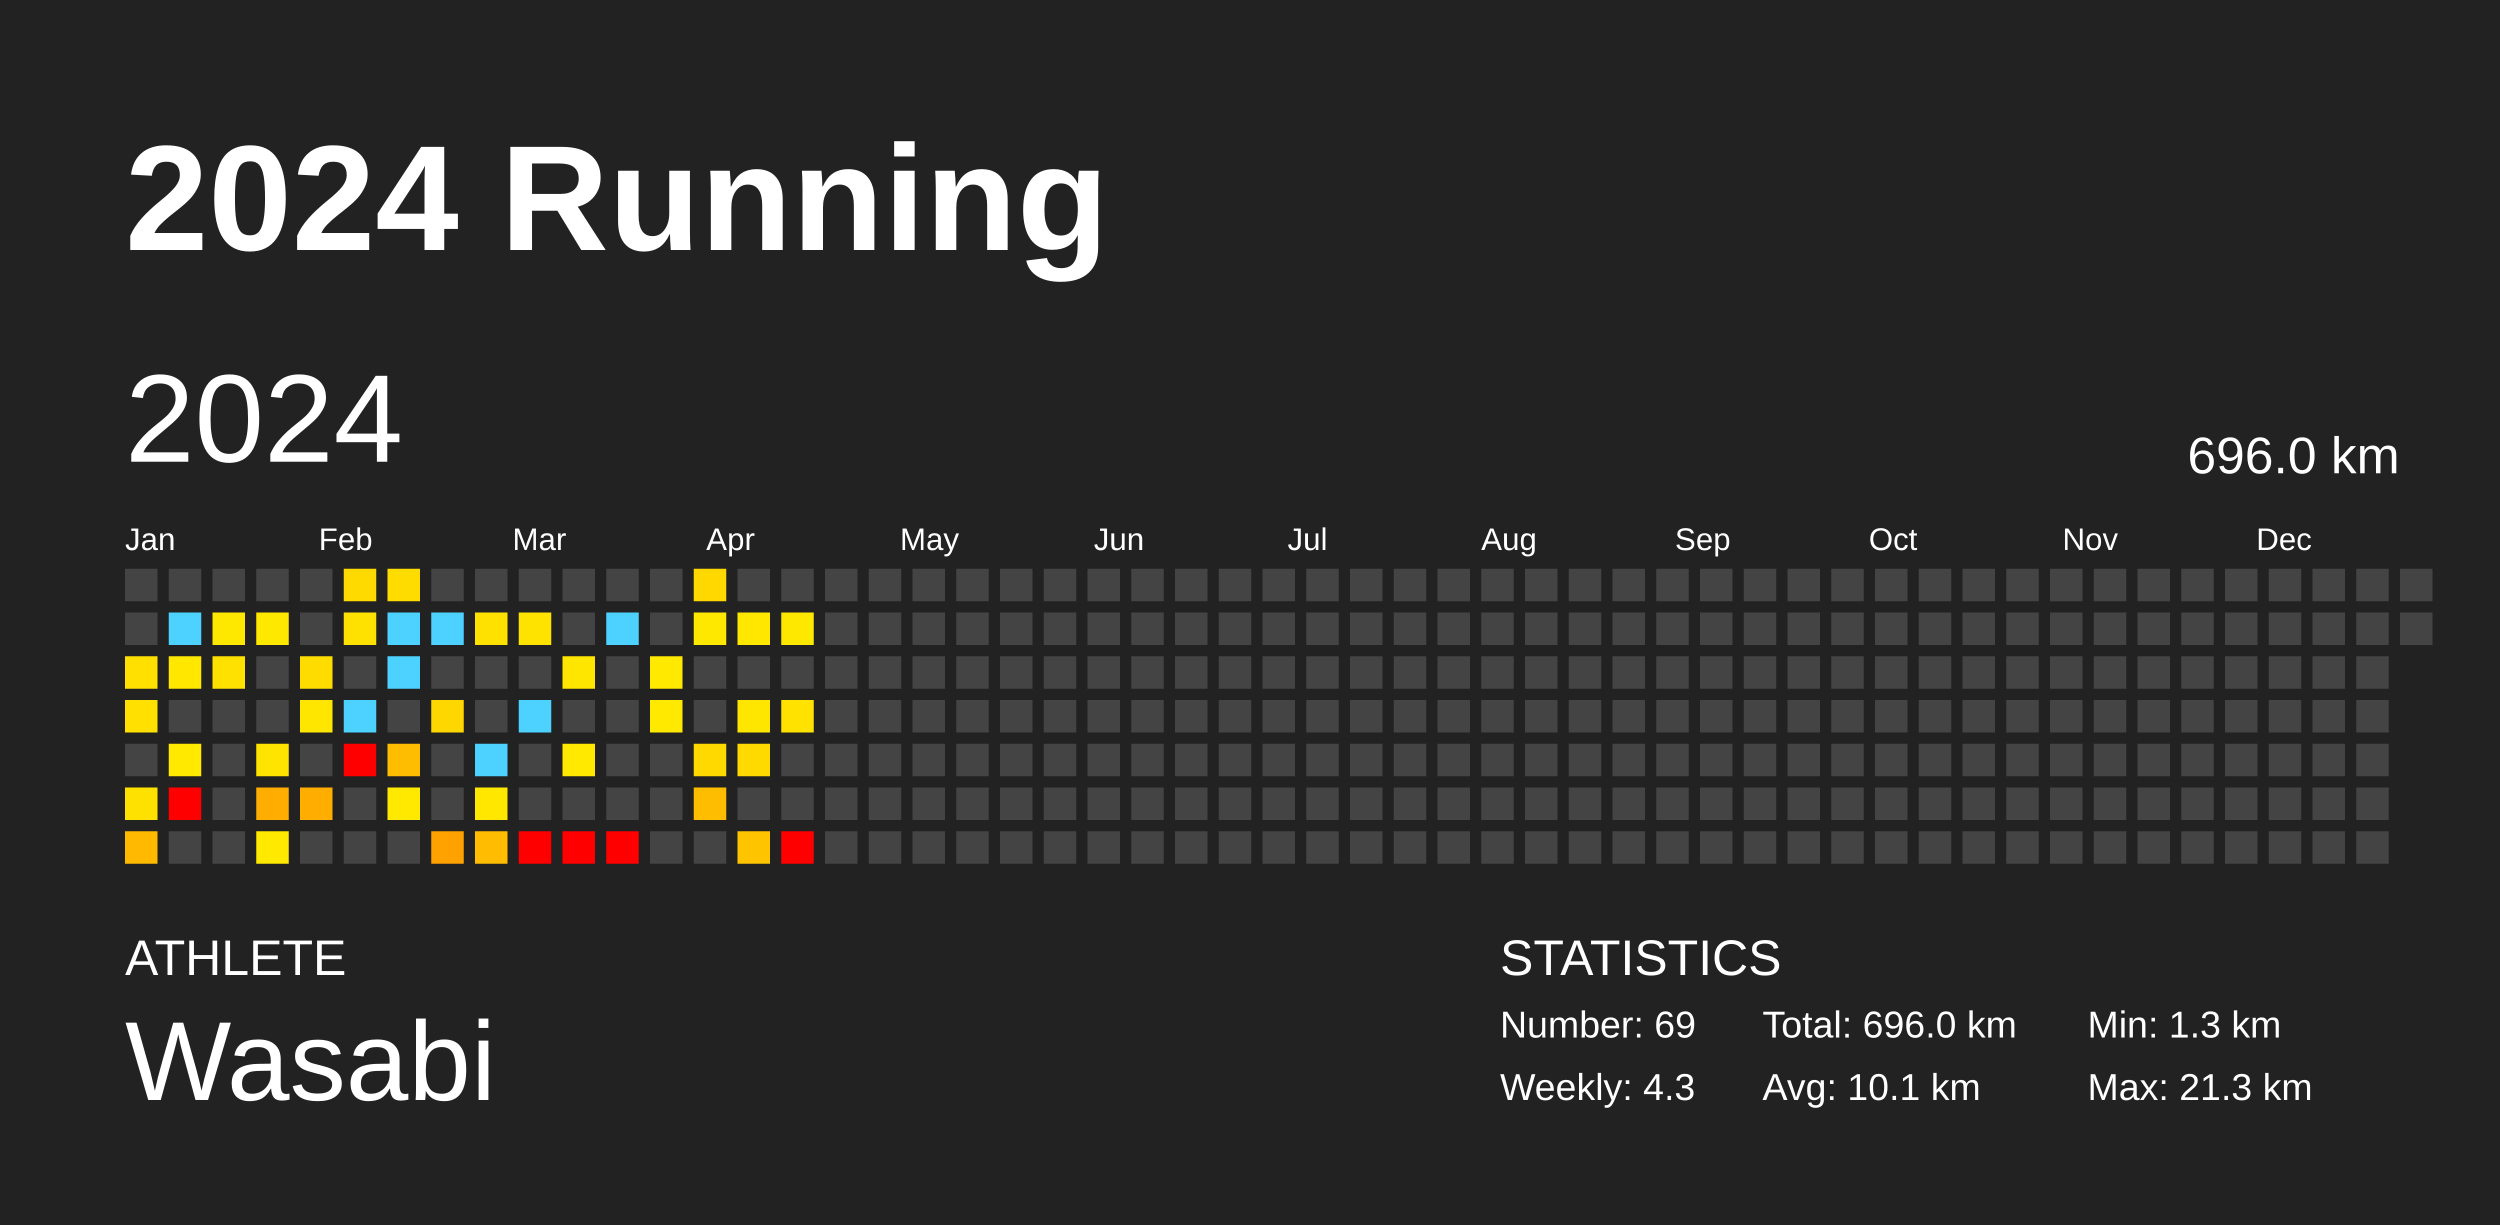
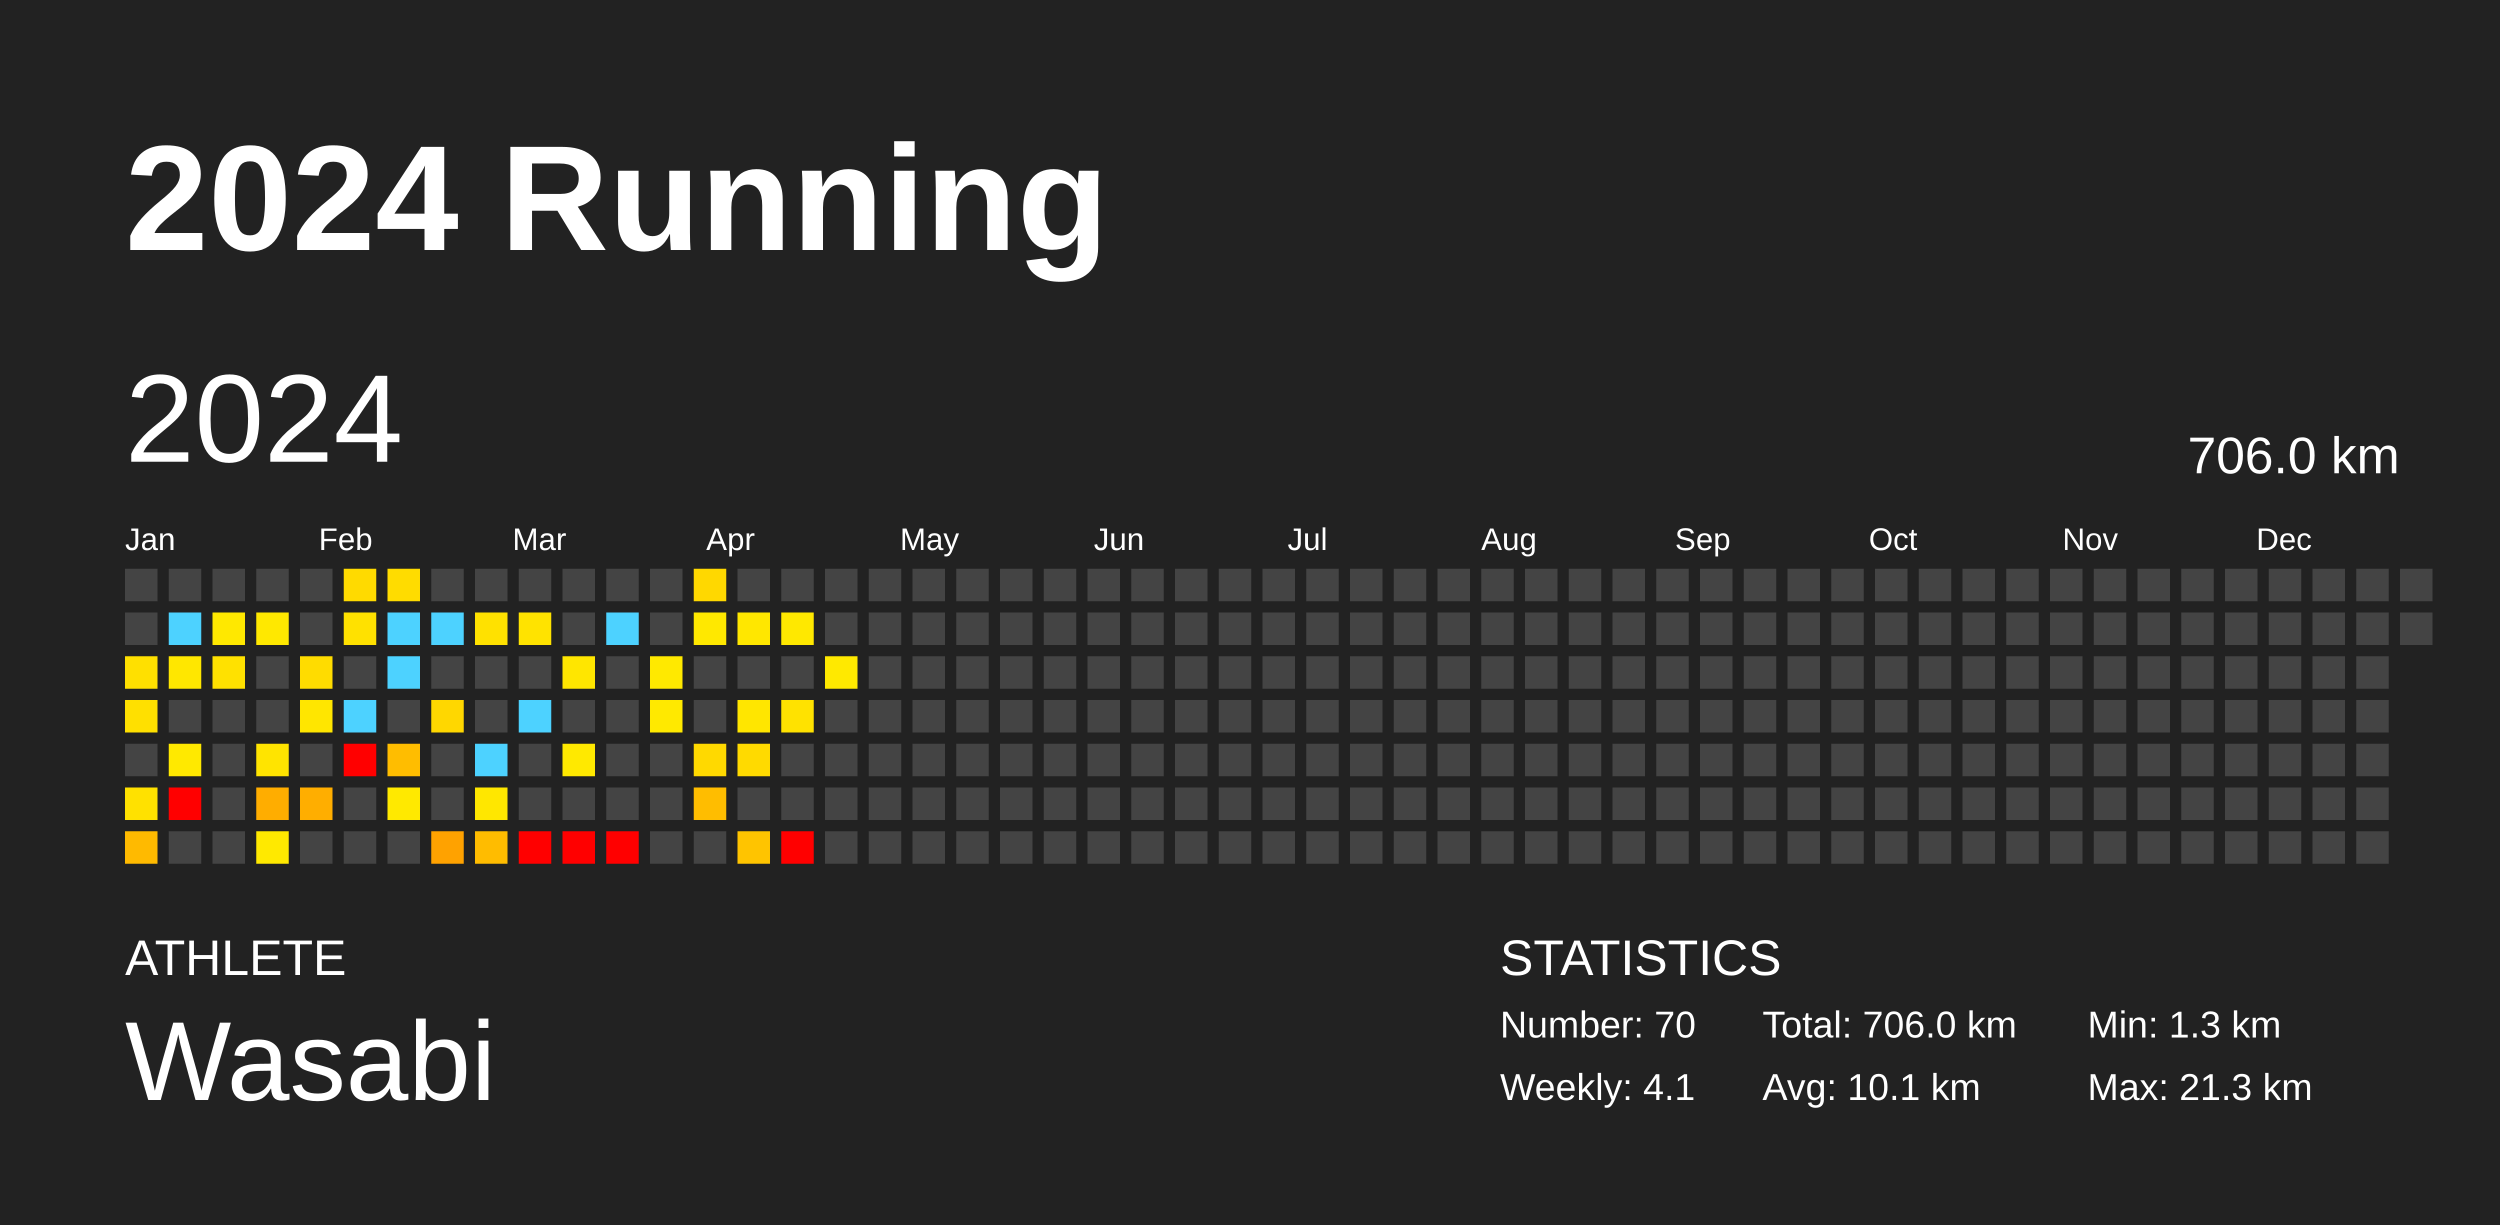
<svg xmlns="http://www.w3.org/2000/svg" baseProfile="full" height="98mm" version="1.1" viewBox="0,0,200,98" width="200mm">
  <defs />
  <rect fill="#222222" height="98" width="200" x="0" y="0" />
  <text fill="#FFFFFF" style="font-size:12px; font-family:Arial; font-weight:bold;" x="10" y="20">2024 Running</text>
  <text fill="#FFFFFF" style="font-size:4px; font-family:Arial" x="10" y="78">ATHLETE</text>
  <text fill="#FFFFFF" style="font-size:9px; font-family:Arial" x="10" y="88">Wasabi</text>
  <text fill="#FFFFFF" style="font-size:4px; font-family:Arial" x="120" y="78">STATISTICS</text>
-   <text fill="#FFFFFF" style="font-size:3px; font-family:Arial" x="120" y="83">Number: 69</text>
-   <text fill="#FFFFFF" style="font-size:3px; font-family:Arial" x="120" y="88">Weekly: 4.3</text>
-   <text fill="#FFFFFF" style="font-size:3px; font-family:Arial" x="141" y="83">Total: 696.0 km</text>
+   <text fill="#FFFFFF" style="font-size:3px; font-family:Arial" x="120" y="83">Number: 70</text>
+   <text fill="#FFFFFF" style="font-size:3px; font-family:Arial" x="120" y="88">Weekly: 4.1</text>
+   <text fill="#FFFFFF" style="font-size:3px; font-family:Arial" x="141" y="83">Total: 706.0 km</text>
  <text fill="#FFFFFF" style="font-size:3px; font-family:Arial" x="141" y="88">Avg: 10.1 km</text>
  <text fill="#FFFFFF" style="font-size:3px; font-family:Arial" x="167" y="83">Min: 1.3 km</text>
  <text fill="#FFFFFF" style="font-size:3px; font-family:Arial" x="167" y="88">Max: 21.3 km</text>
  <text dominant-baseline="hanging" fill="#FFFFFF" style="font-size:10.0px; font-family:Arial;" x="10" y="30">2024</text>
-   <text dominant-baseline="hanging" fill="#FFFFFF" style="font-size:4.125px; font-family:Arial;" x="175" y="35">696.0 km</text>
+   <text dominant-baseline="hanging" fill="#FFFFFF" style="font-size:4.125px; font-family:Arial;" x="175" y="35">706.0 km</text>
  <text fill="#FFFFFF" style="font-size:2.5px; font-family:Arial" x="10.0" y="44">Jan</text>
  <text fill="#FFFFFF" style="font-size:2.5px; font-family:Arial" x="25.5" y="44">Feb</text>
  <text fill="#FFFFFF" style="font-size:2.5px; font-family:Arial" x="41.0" y="44">Mar</text>
  <text fill="#FFFFFF" style="font-size:2.5px; font-family:Arial" x="56.5" y="44">Apr</text>
  <text fill="#FFFFFF" style="font-size:2.5px; font-family:Arial" x="72.0" y="44">May</text>
  <text fill="#FFFFFF" style="font-size:2.5px; font-family:Arial" x="87.5" y="44">Jun</text>
  <text fill="#FFFFFF" style="font-size:2.5px; font-family:Arial" x="103.0" y="44">Jul</text>
  <text fill="#FFFFFF" style="font-size:2.5px; font-family:Arial" x="118.5" y="44">Aug</text>
  <text fill="#FFFFFF" style="font-size:2.5px; font-family:Arial" x="134.0" y="44">Sep</text>
  <text fill="#FFFFFF" style="font-size:2.5px; font-family:Arial" x="149.5" y="44">Oct</text>
  <text fill="#FFFFFF" style="font-size:2.5px; font-family:Arial" x="165.0" y="44">Nov</text>
  <text fill="#FFFFFF" style="font-size:2.5px; font-family:Arial" x="180.5" y="44">Dec</text>
  <rect fill="#444444" height="2.6" width="2.6" x="10.0" y="45.5" />
  <rect fill="#444444" height="2.6" width="2.6" x="10.0" y="49.0" />
  <rect fill="#ffe000" height="2.6" width="2.6" x="10.0" y="52.5" />
  <rect fill="#ffe000" height="2.6" width="2.6" x="10.0" y="56.0" />
  <rect fill="#444444" height="2.6" width="2.6" x="10.0" y="59.5" />
  <rect fill="#ffe100" height="2.6" width="2.6" x="10.0" y="63.0" />
  <rect fill="#ffba00" height="2.6" width="2.6" x="10.0" y="66.5" />
  <rect fill="#444444" height="2.6" width="2.6" x="13.5" y="45.5" />
  <rect fill="#4dd2ff" height="2.6" width="2.6" x="13.5" y="49.0" />
  <rect fill="#ffe700" height="2.6" width="2.6" x="13.5" y="52.5" />
  <rect fill="#444444" height="2.6" width="2.6" x="13.5" y="56.0" />
  <rect fill="#ffe900" height="2.6" width="2.6" x="13.5" y="59.5" />
  <rect fill="red" height="2.6" width="2.6" x="13.5" y="63.0" />
  <rect fill="#444444" height="2.6" width="2.6" x="13.5" y="66.5" />
  <rect fill="#444444" height="2.6" width="2.6" x="17.0" y="45.5" />
  <rect fill="#ffe800" height="2.6" width="2.6" x="17.0" y="49.0" />
  <rect fill="#ffe100" height="2.6" width="2.6" x="17.0" y="52.5" />
  <rect fill="#444444" height="2.6" width="2.6" x="17.0" y="56.0" />
  <rect fill="#444444" height="2.6" width="2.6" x="17.0" y="59.5" />
  <rect fill="#444444" height="2.6" width="2.6" x="17.0" y="63.0" />
  <rect fill="#444444" height="2.6" width="2.6" x="17.0" y="66.5" />
  <rect fill="#444444" height="2.6" width="2.6" x="20.5" y="45.5" />
  <rect fill="#ffe800" height="2.6" width="2.6" x="20.5" y="49.0" />
  <rect fill="#444444" height="2.6" width="2.6" x="20.5" y="52.5" />
  <rect fill="#444444" height="2.6" width="2.6" x="20.5" y="56.0" />
  <rect fill="#ffe400" height="2.6" width="2.6" x="20.5" y="59.5" />
  <rect fill="#ffad00" height="2.6" width="2.6" x="20.5" y="63.0" />
  <rect fill="#ffe900" height="2.6" width="2.6" x="20.5" y="66.5" />
  <rect fill="#444444" height="2.6" width="2.6" x="24.0" y="45.5" />
  <rect fill="#444444" height="2.6" width="2.6" x="24.0" y="49.0" />
  <rect fill="#ffdc00" height="2.6" width="2.6" x="24.0" y="52.5" />
  <rect fill="#ffe600" height="2.6" width="2.6" x="24.0" y="56.0" />
  <rect fill="#444444" height="2.6" width="2.6" x="24.0" y="59.5" />
  <rect fill="#ffae00" height="2.6" width="2.6" x="24.0" y="63.0" />
  <rect fill="#444444" height="2.6" width="2.6" x="24.0" y="66.5" />
  <rect fill="#ffda00" height="2.6" width="2.6" x="27.5" y="45.5" />
  <rect fill="#ffe100" height="2.6" width="2.6" x="27.5" y="49.0" />
  <rect fill="#444444" height="2.6" width="2.6" x="27.5" y="52.5" />
  <rect fill="#4dd2ff" height="2.6" width="2.6" x="27.5" y="56.0" />
  <rect fill="red" height="2.6" width="2.6" x="27.5" y="59.5" />
  <rect fill="#444444" height="2.6" width="2.6" x="27.5" y="63.0" />
  <rect fill="#444444" height="2.6" width="2.6" x="27.5" y="66.5" />
  <rect fill="#ffdc00" height="2.6" width="2.6" x="31.0" y="45.5" />
  <rect fill="#4dd2ff" height="2.6" width="2.6" x="31.0" y="49.0" />
  <rect fill="#4dd2ff" height="2.6" width="2.6" x="31.0" y="52.5" />
  <rect fill="#444444" height="2.6" width="2.6" x="31.0" y="56.0" />
  <rect fill="#ffbd00" height="2.6" width="2.6" x="31.0" y="59.5" />
  <rect fill="#ffe900" height="2.6" width="2.6" x="31.0" y="63.0" />
  <rect fill="#444444" height="2.6" width="2.6" x="31.0" y="66.5" />
  <rect fill="#444444" height="2.6" width="2.6" x="34.5" y="45.5" />
  <rect fill="#4dd2ff" height="2.6" width="2.6" x="34.5" y="49.0" />
  <rect fill="#444444" height="2.6" width="2.6" x="34.5" y="52.5" />
  <rect fill="#ffd700" height="2.6" width="2.6" x="34.5" y="56.0" />
  <rect fill="#444444" height="2.6" width="2.6" x="34.5" y="59.5" />
  <rect fill="#444444" height="2.6" width="2.6" x="34.5" y="63.0" />
  <rect fill="#ffa200" height="2.6" width="2.6" x="34.5" y="66.5" />
  <rect fill="#444444" height="2.6" width="2.6" x="38.0" y="45.5" />
  <rect fill="#ffe100" height="2.6" width="2.6" x="38.0" y="49.0" />
  <rect fill="#444444" height="2.6" width="2.6" x="38.0" y="52.5" />
  <rect fill="#444444" height="2.6" width="2.6" x="38.0" y="56.0" />
  <rect fill="#4dd2ff" height="2.6" width="2.6" x="38.0" y="59.5" />
  <rect fill="#ffe700" height="2.6" width="2.6" x="38.0" y="63.0" />
  <rect fill="#ffbc00" height="2.6" width="2.6" x="38.0" y="66.5" />
  <rect fill="#444444" height="2.6" width="2.6" x="41.5" y="45.5" />
  <rect fill="#ffe300" height="2.6" width="2.6" x="41.5" y="49.0" />
  <rect fill="#444444" height="2.6" width="2.6" x="41.5" y="52.5" />
  <rect fill="#4dd2ff" height="2.6" width="2.6" x="41.5" y="56.0" />
  <rect fill="#444444" height="2.6" width="2.6" x="41.5" y="59.5" />
  <rect fill="#444444" height="2.6" width="2.6" x="41.5" y="63.0" />
  <rect fill="red" height="2.6" width="2.6" x="41.5" y="66.5" />
  <rect fill="#444444" height="2.6" width="2.6" x="45.0" y="45.5" />
  <rect fill="#444444" height="2.6" width="2.6" x="45.0" y="49.0" />
  <rect fill="#ffe600" height="2.6" width="2.6" x="45.0" y="52.5" />
  <rect fill="#444444" height="2.6" width="2.6" x="45.0" y="56.0" />
  <rect fill="#ffe900" height="2.6" width="2.6" x="45.0" y="59.5" />
  <rect fill="#444444" height="2.6" width="2.6" x="45.0" y="63.0" />
  <rect fill="red" height="2.6" width="2.6" x="45.0" y="66.5" />
  <rect fill="#444444" height="2.6" width="2.6" x="48.5" y="45.5" />
  <rect fill="#4dd2ff" height="2.6" width="2.6" x="48.5" y="49.0" />
  <rect fill="#444444" height="2.6" width="2.6" x="48.5" y="52.5" />
  <rect fill="#444444" height="2.6" width="2.6" x="48.5" y="56.0" />
  <rect fill="#444444" height="2.6" width="2.6" x="48.5" y="59.5" />
  <rect fill="#444444" height="2.6" width="2.6" x="48.5" y="63.0" />
  <rect fill="red" height="2.6" width="2.6" x="48.5" y="66.5" />
  <rect fill="#444444" height="2.6" width="2.6" x="52.0" y="45.5" />
  <rect fill="#444444" height="2.6" width="2.6" x="52.0" y="49.0" />
  <rect fill="#ffe900" height="2.6" width="2.6" x="52.0" y="52.5" />
  <rect fill="#ffe900" height="2.6" width="2.6" x="52.0" y="56.0" />
  <rect fill="#444444" height="2.6" width="2.6" x="52.0" y="59.5" />
  <rect fill="#444444" height="2.6" width="2.6" x="52.0" y="63.0" />
  <rect fill="#444444" height="2.6" width="2.6" x="52.0" y="66.5" />
  <rect fill="#ffd800" height="2.6" width="2.6" x="55.5" y="45.5" />
  <rect fill="#ffe800" height="2.6" width="2.6" x="55.5" y="49.0" />
  <rect fill="#444444" height="2.6" width="2.6" x="55.5" y="52.5" />
  <rect fill="#444444" height="2.6" width="2.6" x="55.5" y="56.0" />
  <rect fill="#ffd900" height="2.6" width="2.6" x="55.5" y="59.5" />
  <rect fill="#ffbd00" height="2.6" width="2.6" x="55.5" y="63.0" />
  <rect fill="#444444" height="2.6" width="2.6" x="55.5" y="66.5" />
  <rect fill="#444444" height="2.6" width="2.6" x="59.0" y="45.5" />
  <rect fill="#ffe700" height="2.6" width="2.6" x="59.0" y="49.0" />
  <rect fill="#444444" height="2.6" width="2.6" x="59.0" y="52.5" />
  <rect fill="#ffe600" height="2.6" width="2.6" x="59.0" y="56.0" />
  <rect fill="#ffda00" height="2.6" width="2.6" x="59.0" y="59.5" />
  <rect fill="#444444" height="2.6" width="2.6" x="59.0" y="63.0" />
  <rect fill="#ffc400" height="2.6" width="2.6" x="59.0" y="66.5" />
  <rect fill="#444444" height="2.6" width="2.6" x="62.5" y="45.5" />
  <rect fill="#ffe800" height="2.6" width="2.6" x="62.5" y="49.0" />
  <rect fill="#444444" height="2.6" width="2.6" x="62.5" y="52.5" />
  <rect fill="#ffe200" height="2.6" width="2.6" x="62.5" y="56.0" />
  <rect fill="#444444" height="2.6" width="2.6" x="62.5" y="59.5" />
  <rect fill="#444444" height="2.6" width="2.6" x="62.5" y="63.0" />
  <rect fill="red" height="2.6" width="2.6" x="62.5" y="66.5" />
  <rect fill="#444444" height="2.6" width="2.6" x="66.0" y="45.5" />
  <rect fill="#444444" height="2.6" width="2.6" x="66.0" y="49.0" />
-   <rect fill="#444444" height="2.6" width="2.6" x="66.0" y="52.5" />
+   <rect fill="#ffe900" height="2.6" width="2.6" x="66.0" y="52.5" />
  <rect fill="#444444" height="2.6" width="2.6" x="66.0" y="56.0" />
  <rect fill="#444444" height="2.6" width="2.6" x="66.0" y="59.5" />
  <rect fill="#444444" height="2.6" width="2.6" x="66.0" y="63.0" />
  <rect fill="#444444" height="2.6" width="2.6" x="66.0" y="66.5" />
  <rect fill="#444444" height="2.6" width="2.6" x="69.5" y="45.5" />
  <rect fill="#444444" height="2.6" width="2.6" x="69.5" y="49.0" />
  <rect fill="#444444" height="2.6" width="2.6" x="69.5" y="52.5" />
  <rect fill="#444444" height="2.6" width="2.6" x="69.5" y="56.0" />
  <rect fill="#444444" height="2.6" width="2.6" x="69.5" y="59.5" />
  <rect fill="#444444" height="2.6" width="2.6" x="69.5" y="63.0" />
  <rect fill="#444444" height="2.6" width="2.6" x="69.5" y="66.5" />
  <rect fill="#444444" height="2.6" width="2.6" x="73.0" y="45.5" />
  <rect fill="#444444" height="2.6" width="2.6" x="73.0" y="49.0" />
  <rect fill="#444444" height="2.6" width="2.6" x="73.0" y="52.5" />
  <rect fill="#444444" height="2.6" width="2.6" x="73.0" y="56.0" />
  <rect fill="#444444" height="2.6" width="2.6" x="73.0" y="59.5" />
  <rect fill="#444444" height="2.6" width="2.6" x="73.0" y="63.0" />
  <rect fill="#444444" height="2.6" width="2.6" x="73.0" y="66.5" />
  <rect fill="#444444" height="2.6" width="2.6" x="76.5" y="45.5" />
  <rect fill="#444444" height="2.6" width="2.6" x="76.5" y="49.0" />
  <rect fill="#444444" height="2.6" width="2.6" x="76.5" y="52.5" />
  <rect fill="#444444" height="2.6" width="2.6" x="76.5" y="56.0" />
  <rect fill="#444444" height="2.6" width="2.6" x="76.5" y="59.5" />
  <rect fill="#444444" height="2.6" width="2.6" x="76.5" y="63.0" />
  <rect fill="#444444" height="2.6" width="2.6" x="76.5" y="66.5" />
  <rect fill="#444444" height="2.6" width="2.6" x="80.0" y="45.5" />
  <rect fill="#444444" height="2.6" width="2.6" x="80.0" y="49.0" />
  <rect fill="#444444" height="2.6" width="2.6" x="80.0" y="52.5" />
  <rect fill="#444444" height="2.6" width="2.6" x="80.0" y="56.0" />
  <rect fill="#444444" height="2.6" width="2.6" x="80.0" y="59.5" />
  <rect fill="#444444" height="2.6" width="2.6" x="80.0" y="63.0" />
  <rect fill="#444444" height="2.6" width="2.6" x="80.0" y="66.5" />
  <rect fill="#444444" height="2.6" width="2.6" x="83.5" y="45.5" />
  <rect fill="#444444" height="2.6" width="2.6" x="83.5" y="49.0" />
  <rect fill="#444444" height="2.6" width="2.6" x="83.5" y="52.5" />
  <rect fill="#444444" height="2.6" width="2.6" x="83.5" y="56.0" />
  <rect fill="#444444" height="2.6" width="2.6" x="83.5" y="59.5" />
  <rect fill="#444444" height="2.6" width="2.6" x="83.5" y="63.0" />
  <rect fill="#444444" height="2.6" width="2.6" x="83.5" y="66.5" />
  <rect fill="#444444" height="2.6" width="2.6" x="87.0" y="45.5" />
  <rect fill="#444444" height="2.6" width="2.6" x="87.0" y="49.0" />
  <rect fill="#444444" height="2.6" width="2.6" x="87.0" y="52.5" />
  <rect fill="#444444" height="2.6" width="2.6" x="87.0" y="56.0" />
  <rect fill="#444444" height="2.6" width="2.6" x="87.0" y="59.5" />
  <rect fill="#444444" height="2.6" width="2.6" x="87.0" y="63.0" />
  <rect fill="#444444" height="2.6" width="2.6" x="87.0" y="66.5" />
  <rect fill="#444444" height="2.6" width="2.6" x="90.5" y="45.5" />
  <rect fill="#444444" height="2.6" width="2.6" x="90.5" y="49.0" />
  <rect fill="#444444" height="2.6" width="2.6" x="90.5" y="52.5" />
  <rect fill="#444444" height="2.6" width="2.6" x="90.5" y="56.0" />
  <rect fill="#444444" height="2.6" width="2.6" x="90.5" y="59.5" />
  <rect fill="#444444" height="2.6" width="2.6" x="90.5" y="63.0" />
  <rect fill="#444444" height="2.6" width="2.6" x="90.5" y="66.5" />
  <rect fill="#444444" height="2.6" width="2.6" x="94.0" y="45.5" />
  <rect fill="#444444" height="2.6" width="2.6" x="94.0" y="49.0" />
  <rect fill="#444444" height="2.6" width="2.6" x="94.0" y="52.5" />
  <rect fill="#444444" height="2.6" width="2.6" x="94.0" y="56.0" />
  <rect fill="#444444" height="2.6" width="2.6" x="94.0" y="59.5" />
  <rect fill="#444444" height="2.6" width="2.6" x="94.0" y="63.0" />
  <rect fill="#444444" height="2.6" width="2.6" x="94.0" y="66.5" />
  <rect fill="#444444" height="2.6" width="2.6" x="97.5" y="45.5" />
  <rect fill="#444444" height="2.6" width="2.6" x="97.5" y="49.0" />
  <rect fill="#444444" height="2.6" width="2.6" x="97.5" y="52.5" />
  <rect fill="#444444" height="2.6" width="2.6" x="97.5" y="56.0" />
  <rect fill="#444444" height="2.6" width="2.6" x="97.5" y="59.5" />
  <rect fill="#444444" height="2.6" width="2.6" x="97.5" y="63.0" />
  <rect fill="#444444" height="2.6" width="2.6" x="97.5" y="66.5" />
  <rect fill="#444444" height="2.6" width="2.6" x="101.0" y="45.5" />
  <rect fill="#444444" height="2.6" width="2.6" x="101.0" y="49.0" />
  <rect fill="#444444" height="2.6" width="2.6" x="101.0" y="52.5" />
  <rect fill="#444444" height="2.6" width="2.6" x="101.0" y="56.0" />
  <rect fill="#444444" height="2.6" width="2.6" x="101.0" y="59.5" />
  <rect fill="#444444" height="2.6" width="2.6" x="101.0" y="63.0" />
  <rect fill="#444444" height="2.6" width="2.6" x="101.0" y="66.5" />
  <rect fill="#444444" height="2.6" width="2.6" x="104.5" y="45.5" />
  <rect fill="#444444" height="2.6" width="2.6" x="104.5" y="49.0" />
  <rect fill="#444444" height="2.6" width="2.6" x="104.5" y="52.5" />
  <rect fill="#444444" height="2.6" width="2.6" x="104.5" y="56.0" />
  <rect fill="#444444" height="2.6" width="2.6" x="104.5" y="59.5" />
  <rect fill="#444444" height="2.6" width="2.6" x="104.5" y="63.0" />
  <rect fill="#444444" height="2.6" width="2.6" x="104.5" y="66.5" />
  <rect fill="#444444" height="2.6" width="2.6" x="108.0" y="45.5" />
  <rect fill="#444444" height="2.6" width="2.6" x="108.0" y="49.0" />
  <rect fill="#444444" height="2.6" width="2.6" x="108.0" y="52.5" />
  <rect fill="#444444" height="2.6" width="2.6" x="108.0" y="56.0" />
  <rect fill="#444444" height="2.6" width="2.6" x="108.0" y="59.5" />
  <rect fill="#444444" height="2.6" width="2.6" x="108.0" y="63.0" />
  <rect fill="#444444" height="2.6" width="2.6" x="108.0" y="66.5" />
  <rect fill="#444444" height="2.6" width="2.6" x="111.5" y="45.5" />
  <rect fill="#444444" height="2.6" width="2.6" x="111.5" y="49.0" />
  <rect fill="#444444" height="2.6" width="2.6" x="111.5" y="52.5" />
  <rect fill="#444444" height="2.6" width="2.6" x="111.5" y="56.0" />
  <rect fill="#444444" height="2.6" width="2.6" x="111.5" y="59.5" />
  <rect fill="#444444" height="2.6" width="2.6" x="111.5" y="63.0" />
  <rect fill="#444444" height="2.6" width="2.6" x="111.5" y="66.5" />
  <rect fill="#444444" height="2.6" width="2.6" x="115.0" y="45.5" />
  <rect fill="#444444" height="2.6" width="2.6" x="115.0" y="49.0" />
  <rect fill="#444444" height="2.6" width="2.6" x="115.0" y="52.5" />
  <rect fill="#444444" height="2.6" width="2.6" x="115.0" y="56.0" />
  <rect fill="#444444" height="2.6" width="2.6" x="115.0" y="59.5" />
  <rect fill="#444444" height="2.6" width="2.6" x="115.0" y="63.0" />
  <rect fill="#444444" height="2.6" width="2.6" x="115.0" y="66.5" />
  <rect fill="#444444" height="2.6" width="2.6" x="118.5" y="45.5" />
  <rect fill="#444444" height="2.6" width="2.6" x="118.5" y="49.0" />
  <rect fill="#444444" height="2.6" width="2.6" x="118.5" y="52.5" />
  <rect fill="#444444" height="2.6" width="2.6" x="118.5" y="56.0" />
  <rect fill="#444444" height="2.6" width="2.6" x="118.5" y="59.5" />
  <rect fill="#444444" height="2.6" width="2.6" x="118.5" y="63.0" />
  <rect fill="#444444" height="2.6" width="2.6" x="118.5" y="66.5" />
  <rect fill="#444444" height="2.6" width="2.6" x="122.0" y="45.5" />
  <rect fill="#444444" height="2.6" width="2.6" x="122.0" y="49.0" />
  <rect fill="#444444" height="2.6" width="2.6" x="122.0" y="52.5" />
  <rect fill="#444444" height="2.6" width="2.6" x="122.0" y="56.0" />
  <rect fill="#444444" height="2.6" width="2.6" x="122.0" y="59.5" />
  <rect fill="#444444" height="2.6" width="2.6" x="122.0" y="63.0" />
  <rect fill="#444444" height="2.6" width="2.6" x="122.0" y="66.5" />
  <rect fill="#444444" height="2.6" width="2.6" x="125.5" y="45.5" />
  <rect fill="#444444" height="2.6" width="2.6" x="125.5" y="49.0" />
  <rect fill="#444444" height="2.6" width="2.6" x="125.5" y="52.5" />
  <rect fill="#444444" height="2.6" width="2.6" x="125.5" y="56.0" />
  <rect fill="#444444" height="2.6" width="2.6" x="125.5" y="59.5" />
  <rect fill="#444444" height="2.6" width="2.6" x="125.5" y="63.0" />
  <rect fill="#444444" height="2.6" width="2.6" x="125.5" y="66.5" />
  <rect fill="#444444" height="2.6" width="2.6" x="129.0" y="45.5" />
  <rect fill="#444444" height="2.6" width="2.6" x="129.0" y="49.0" />
  <rect fill="#444444" height="2.6" width="2.6" x="129.0" y="52.5" />
  <rect fill="#444444" height="2.6" width="2.6" x="129.0" y="56.0" />
  <rect fill="#444444" height="2.6" width="2.6" x="129.0" y="59.5" />
  <rect fill="#444444" height="2.6" width="2.6" x="129.0" y="63.0" />
  <rect fill="#444444" height="2.6" width="2.6" x="129.0" y="66.5" />
  <rect fill="#444444" height="2.6" width="2.6" x="132.5" y="45.5" />
  <rect fill="#444444" height="2.6" width="2.6" x="132.5" y="49.0" />
  <rect fill="#444444" height="2.6" width="2.6" x="132.5" y="52.5" />
  <rect fill="#444444" height="2.6" width="2.6" x="132.5" y="56.0" />
  <rect fill="#444444" height="2.6" width="2.6" x="132.5" y="59.5" />
  <rect fill="#444444" height="2.6" width="2.6" x="132.5" y="63.0" />
  <rect fill="#444444" height="2.6" width="2.6" x="132.5" y="66.5" />
  <rect fill="#444444" height="2.6" width="2.6" x="136.0" y="45.5" />
  <rect fill="#444444" height="2.6" width="2.6" x="136.0" y="49.0" />
  <rect fill="#444444" height="2.6" width="2.6" x="136.0" y="52.5" />
  <rect fill="#444444" height="2.6" width="2.6" x="136.0" y="56.0" />
  <rect fill="#444444" height="2.6" width="2.6" x="136.0" y="59.5" />
  <rect fill="#444444" height="2.6" width="2.6" x="136.0" y="63.0" />
  <rect fill="#444444" height="2.6" width="2.6" x="136.0" y="66.5" />
  <rect fill="#444444" height="2.6" width="2.6" x="139.5" y="45.5" />
  <rect fill="#444444" height="2.6" width="2.6" x="139.5" y="49.0" />
  <rect fill="#444444" height="2.6" width="2.6" x="139.5" y="52.5" />
  <rect fill="#444444" height="2.6" width="2.6" x="139.5" y="56.0" />
  <rect fill="#444444" height="2.6" width="2.6" x="139.5" y="59.5" />
  <rect fill="#444444" height="2.6" width="2.6" x="139.5" y="63.0" />
  <rect fill="#444444" height="2.6" width="2.6" x="139.5" y="66.5" />
  <rect fill="#444444" height="2.6" width="2.6" x="143.0" y="45.5" />
  <rect fill="#444444" height="2.6" width="2.6" x="143.0" y="49.0" />
  <rect fill="#444444" height="2.6" width="2.6" x="143.0" y="52.5" />
  <rect fill="#444444" height="2.6" width="2.6" x="143.0" y="56.0" />
  <rect fill="#444444" height="2.6" width="2.6" x="143.0" y="59.5" />
  <rect fill="#444444" height="2.6" width="2.6" x="143.0" y="63.0" />
  <rect fill="#444444" height="2.6" width="2.6" x="143.0" y="66.5" />
  <rect fill="#444444" height="2.6" width="2.6" x="146.5" y="45.5" />
  <rect fill="#444444" height="2.6" width="2.6" x="146.5" y="49.0" />
  <rect fill="#444444" height="2.6" width="2.6" x="146.5" y="52.5" />
  <rect fill="#444444" height="2.6" width="2.6" x="146.5" y="56.0" />
  <rect fill="#444444" height="2.6" width="2.6" x="146.5" y="59.5" />
  <rect fill="#444444" height="2.6" width="2.6" x="146.5" y="63.0" />
  <rect fill="#444444" height="2.6" width="2.6" x="146.5" y="66.5" />
  <rect fill="#444444" height="2.6" width="2.6" x="150.0" y="45.5" />
  <rect fill="#444444" height="2.6" width="2.6" x="150.0" y="49.0" />
  <rect fill="#444444" height="2.6" width="2.6" x="150.0" y="52.5" />
  <rect fill="#444444" height="2.6" width="2.6" x="150.0" y="56.0" />
  <rect fill="#444444" height="2.6" width="2.6" x="150.0" y="59.5" />
  <rect fill="#444444" height="2.6" width="2.6" x="150.0" y="63.0" />
  <rect fill="#444444" height="2.6" width="2.6" x="150.0" y="66.5" />
  <rect fill="#444444" height="2.6" width="2.6" x="153.5" y="45.5" />
  <rect fill="#444444" height="2.6" width="2.6" x="153.5" y="49.0" />
  <rect fill="#444444" height="2.6" width="2.6" x="153.5" y="52.5" />
  <rect fill="#444444" height="2.6" width="2.6" x="153.5" y="56.0" />
  <rect fill="#444444" height="2.6" width="2.6" x="153.5" y="59.5" />
  <rect fill="#444444" height="2.6" width="2.6" x="153.5" y="63.0" />
  <rect fill="#444444" height="2.6" width="2.6" x="153.5" y="66.5" />
  <rect fill="#444444" height="2.6" width="2.6" x="157.0" y="45.5" />
  <rect fill="#444444" height="2.6" width="2.6" x="157.0" y="49.0" />
  <rect fill="#444444" height="2.6" width="2.6" x="157.0" y="52.5" />
  <rect fill="#444444" height="2.6" width="2.6" x="157.0" y="56.0" />
  <rect fill="#444444" height="2.6" width="2.6" x="157.0" y="59.5" />
  <rect fill="#444444" height="2.6" width="2.6" x="157.0" y="63.0" />
  <rect fill="#444444" height="2.6" width="2.6" x="157.0" y="66.5" />
  <rect fill="#444444" height="2.6" width="2.6" x="160.5" y="45.5" />
  <rect fill="#444444" height="2.6" width="2.6" x="160.5" y="49.0" />
  <rect fill="#444444" height="2.6" width="2.6" x="160.5" y="52.5" />
  <rect fill="#444444" height="2.6" width="2.6" x="160.5" y="56.0" />
  <rect fill="#444444" height="2.6" width="2.6" x="160.5" y="59.5" />
  <rect fill="#444444" height="2.6" width="2.6" x="160.5" y="63.0" />
  <rect fill="#444444" height="2.6" width="2.6" x="160.5" y="66.5" />
  <rect fill="#444444" height="2.6" width="2.6" x="164.0" y="45.5" />
  <rect fill="#444444" height="2.6" width="2.6" x="164.0" y="49.0" />
  <rect fill="#444444" height="2.6" width="2.6" x="164.0" y="52.5" />
  <rect fill="#444444" height="2.6" width="2.6" x="164.0" y="56.0" />
  <rect fill="#444444" height="2.6" width="2.6" x="164.0" y="59.5" />
  <rect fill="#444444" height="2.6" width="2.6" x="164.0" y="63.0" />
  <rect fill="#444444" height="2.6" width="2.6" x="164.0" y="66.5" />
  <rect fill="#444444" height="2.6" width="2.6" x="167.5" y="45.5" />
  <rect fill="#444444" height="2.6" width="2.6" x="167.5" y="49.0" />
  <rect fill="#444444" height="2.6" width="2.6" x="167.5" y="52.5" />
  <rect fill="#444444" height="2.6" width="2.6" x="167.5" y="56.0" />
  <rect fill="#444444" height="2.6" width="2.6" x="167.5" y="59.5" />
  <rect fill="#444444" height="2.6" width="2.6" x="167.5" y="63.0" />
  <rect fill="#444444" height="2.6" width="2.6" x="167.5" y="66.5" />
  <rect fill="#444444" height="2.6" width="2.6" x="171.0" y="45.5" />
  <rect fill="#444444" height="2.6" width="2.6" x="171.0" y="49.0" />
  <rect fill="#444444" height="2.6" width="2.6" x="171.0" y="52.5" />
  <rect fill="#444444" height="2.6" width="2.6" x="171.0" y="56.0" />
  <rect fill="#444444" height="2.6" width="2.6" x="171.0" y="59.5" />
  <rect fill="#444444" height="2.6" width="2.6" x="171.0" y="63.0" />
  <rect fill="#444444" height="2.6" width="2.6" x="171.0" y="66.5" />
  <rect fill="#444444" height="2.6" width="2.6" x="174.5" y="45.5" />
  <rect fill="#444444" height="2.6" width="2.6" x="174.5" y="49.0" />
  <rect fill="#444444" height="2.6" width="2.6" x="174.5" y="52.5" />
  <rect fill="#444444" height="2.6" width="2.6" x="174.5" y="56.0" />
  <rect fill="#444444" height="2.6" width="2.6" x="174.5" y="59.5" />
  <rect fill="#444444" height="2.6" width="2.6" x="174.5" y="63.0" />
  <rect fill="#444444" height="2.6" width="2.6" x="174.5" y="66.5" />
  <rect fill="#444444" height="2.6" width="2.6" x="178.0" y="45.5" />
  <rect fill="#444444" height="2.6" width="2.6" x="178.0" y="49.0" />
  <rect fill="#444444" height="2.6" width="2.6" x="178.0" y="52.5" />
  <rect fill="#444444" height="2.6" width="2.6" x="178.0" y="56.0" />
  <rect fill="#444444" height="2.6" width="2.6" x="178.0" y="59.5" />
  <rect fill="#444444" height="2.6" width="2.6" x="178.0" y="63.0" />
  <rect fill="#444444" height="2.6" width="2.6" x="178.0" y="66.5" />
  <rect fill="#444444" height="2.6" width="2.6" x="181.5" y="45.5" />
  <rect fill="#444444" height="2.6" width="2.6" x="181.5" y="49.0" />
  <rect fill="#444444" height="2.6" width="2.6" x="181.5" y="52.5" />
  <rect fill="#444444" height="2.6" width="2.6" x="181.5" y="56.0" />
  <rect fill="#444444" height="2.6" width="2.6" x="181.5" y="59.5" />
  <rect fill="#444444" height="2.6" width="2.6" x="181.5" y="63.0" />
  <rect fill="#444444" height="2.6" width="2.6" x="181.5" y="66.5" />
  <rect fill="#444444" height="2.6" width="2.6" x="185.0" y="45.5" />
  <rect fill="#444444" height="2.6" width="2.6" x="185.0" y="49.0" />
  <rect fill="#444444" height="2.6" width="2.6" x="185.0" y="52.5" />
  <rect fill="#444444" height="2.6" width="2.6" x="185.0" y="56.0" />
  <rect fill="#444444" height="2.6" width="2.6" x="185.0" y="59.5" />
  <rect fill="#444444" height="2.6" width="2.6" x="185.0" y="63.0" />
  <rect fill="#444444" height="2.6" width="2.6" x="185.0" y="66.5" />
  <rect fill="#444444" height="2.6" width="2.6" x="188.5" y="45.5" />
  <rect fill="#444444" height="2.6" width="2.6" x="188.5" y="49.0" />
  <rect fill="#444444" height="2.6" width="2.6" x="188.5" y="52.5" />
  <rect fill="#444444" height="2.6" width="2.6" x="188.5" y="56.0" />
  <rect fill="#444444" height="2.6" width="2.6" x="188.5" y="59.5" />
  <rect fill="#444444" height="2.6" width="2.6" x="188.5" y="63.0" />
  <rect fill="#444444" height="2.6" width="2.6" x="188.5" y="66.5" />
  <rect fill="#444444" height="2.6" width="2.6" x="192.0" y="45.5" />
  <rect fill="#444444" height="2.6" width="2.6" x="192.0" y="49.0" />
</svg>
